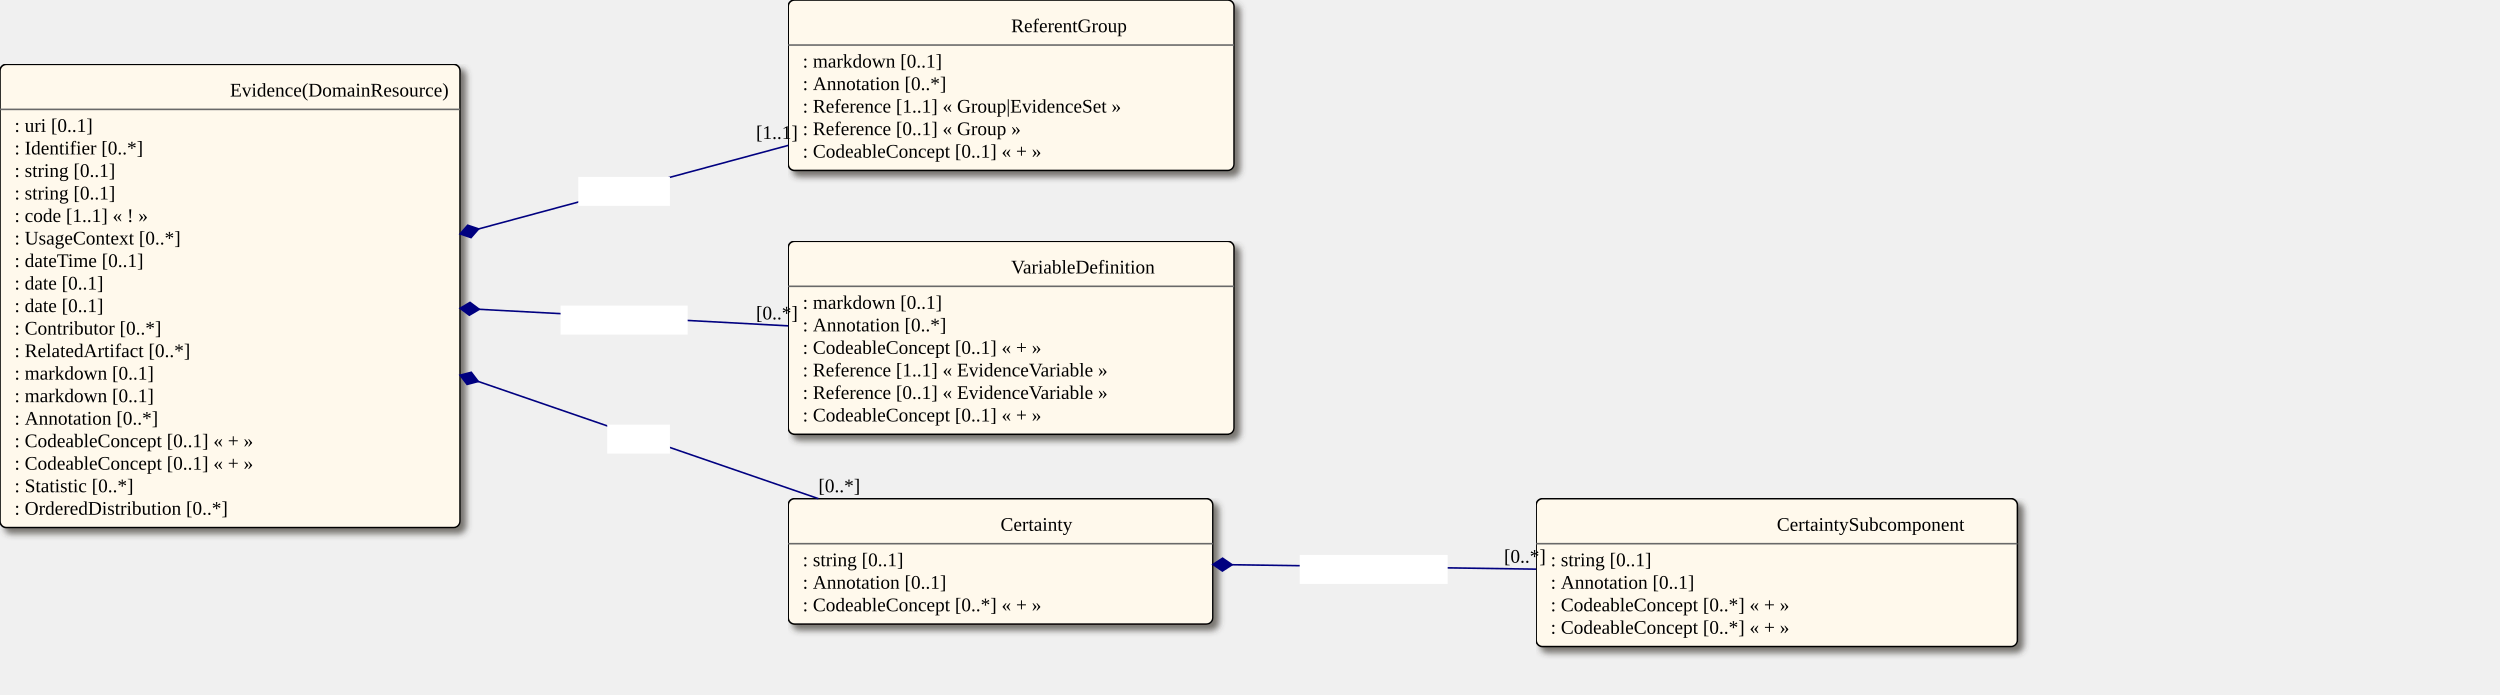
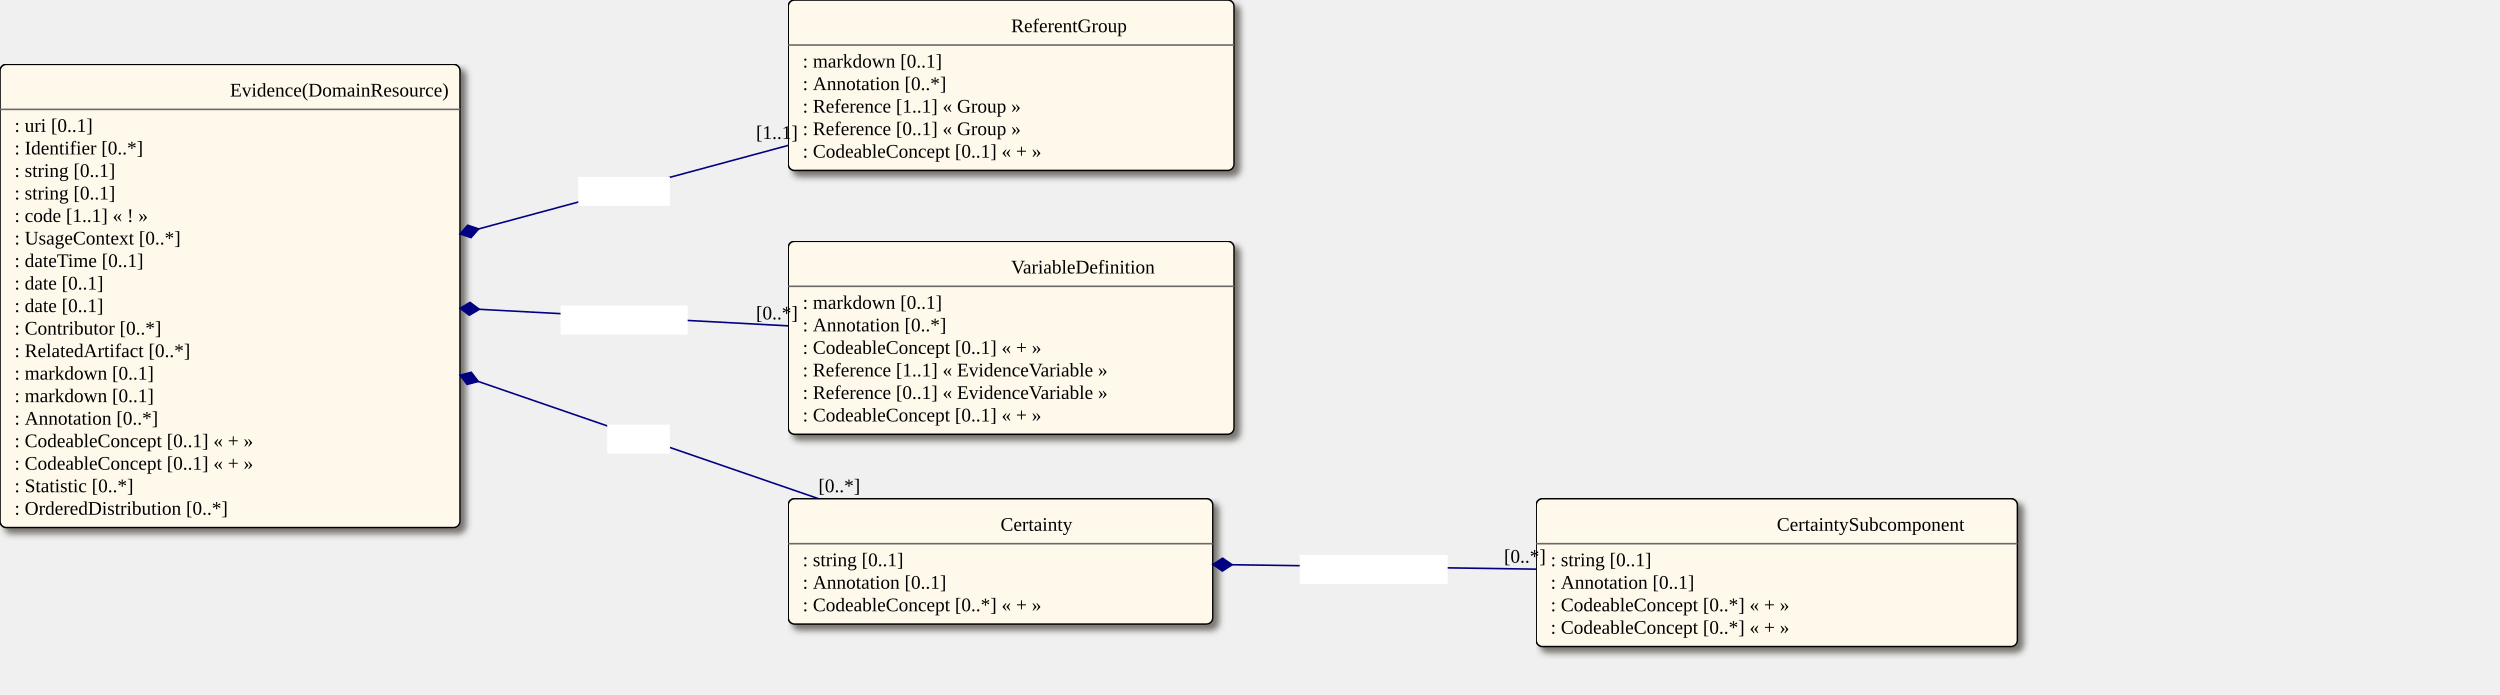
- <svg xmlns="http://www.w3.org/2000/svg" xmlns:xlink="http://www.w3.org/1999/xlink" id="n132" version="1.1" width="1554.2" height="432.0">
+ <svg xmlns="http://www.w3.org/2000/svg" xmlns:xlink="http://www.w3.org/1999/xlink" id="n131" version="1.1" width="1554.2" height="432.0">
  <defs>
    <filter id="shadow1" x="0" y="0" width="200%" height="200%">
      <feOffset result="offOut" in="SourceGraphic" dx="3" dy="3" />
      <feColorMatrix result="matrixOut" in="offOut" type="matrix" values="0.2 0 0 0 0 0 0.2 0 0 0 0 0 0.2 0 0 0 0 0 1 0" />
      <feGaussianBlur result="blurOut" in="matrixOut" stdDeviation="2" />
      <feBlend in="SourceGraphic" in2="blurOut" mode="normal" />
    </filter>
  </defs>
-   <g id="n133">
-     <rect id="" x="0.0" y="40.0" rx="4" ry="4" width="286.0" height="288.0" filter="url(#shadow1)" style="fill:#fff9ec;stroke:black;stroke-width:1" />
-     <line id="n134" x1="0.0" y1="68.0" x2="286.0" y2="68.0" style="stroke:dimgrey;stroke-width:1" />
-     <text id="n135" x="143.0" y="60.0" fill="black" class="diagram-class-title  diagram-class-resource">Evidence<tspan class="diagram-class-title-link"> (<a id="n136" xlink:href="domainresource.html" class="diagram-class-reference">DomainResource</a>)</tspan>
+   <g id="n132">
+     <rect id="Evidence" x="0.0" y="40.0" rx="4" ry="4" width="286.0" height="288.0" filter="url(#shadow1)" style="fill:#fff9ec;stroke:black;stroke-width:1" />
+     <line id="n133" x1="0.0" y1="68.0" x2="286.0" y2="68.0" style="stroke:dimgrey;stroke-width:1" />
+     <text id="n134" x="143.0" y="60.0" fill="black" class="diagram-class-title  diagram-class-resource">Evidence<tspan class="diagram-class-title-link"> (<a id="n135" xlink:href="domainresource.html" class="diagram-class-reference">DomainResource</a>)</tspan>
    </text>
-     <text id="n137" x="6.0" y="82.0" fill="black" class="diagram-class-detail">
-       <a id="n138" xlink:href="evidence-definitions.html#Evidence.url" /> : <a id="n139" xlink:href="datatypes.html#uri">uri</a> [0..1]</text>
-     <text id="n143" x="6.0" y="96.0" fill="black" class="diagram-class-detail">
-       <a id="n144" xlink:href="evidence-definitions.html#Evidence.identifier" /> : <a id="n145" xlink:href="datatypes.html#Identifier">Identifier</a> [0..*]</text>
-     <text id="n149" x="6.0" y="110.0" fill="black" class="diagram-class-detail">
-       <a id="n150" xlink:href="evidence-definitions.html#Evidence.version" /> : <a id="n151" xlink:href="datatypes.html#string">string</a> [0..1]</text>
-     <text id="n155" x="6.0" y="124.0" fill="black" class="diagram-class-detail">
-       <a id="n156" xlink:href="evidence-definitions.html#Evidence.title" /> : <a id="n157" xlink:href="datatypes.html#string">string</a> [0..1]</text>
-     <text id="n161" x="6.0" y="138.0" fill="black" class="diagram-class-detail">
-       <a id="n162" xlink:href="evidence-definitions.html#Evidence.status" /> : <a id="n163" xlink:href="datatypes.html#code">code</a> [1..1] « <a id="n164" xlink:href="valueset-publication-status.html" />! »</text>
-     <text id="n171" x="6.0" y="152.0" fill="black" class="diagram-class-detail">
-       <a id="n172" xlink:href="evidence-definitions.html#Evidence.useContext" /> : <a id="n173" xlink:href="metadatatypes.html#UsageContext">UsageContext</a> [0..*]</text>
-     <text id="n177" x="6.0" y="166.0" fill="black" class="diagram-class-detail">
-       <a id="n178" xlink:href="evidence-definitions.html#Evidence.date" /> : <a id="n179" xlink:href="datatypes.html#dateTime">dateTime</a> [0..1]</text>
-     <text id="n183" x="6.0" y="180.0" fill="black" class="diagram-class-detail">
-       <a id="n184" xlink:href="evidence-definitions.html#Evidence.approvalDate" /> : <a id="n185" xlink:href="datatypes.html#date">date</a> [0..1]</text>
-     <text id="n189" x="6.0" y="194.0" fill="black" class="diagram-class-detail">
-       <a id="n190" xlink:href="evidence-definitions.html#Evidence.lastReviewDate" /> : <a id="n191" xlink:href="datatypes.html#date">date</a> [0..1]</text>
-     <text id="n195" x="6.0" y="208.0" fill="black" class="diagram-class-detail">
-       <a id="n196" xlink:href="evidence-definitions.html#Evidence.contributor" /> : <a id="n197" xlink:href="metadatatypes.html#Contributor">Contributor</a> [0..*]</text>
-     <text id="n201" x="6.0" y="222.0" fill="black" class="diagram-class-detail">
-       <a id="n202" xlink:href="evidence-definitions.html#Evidence.relatedArtifact" /> : <a id="n203" xlink:href="metadatatypes.html#RelatedArtifact">RelatedArtifact</a> [0..*]</text>
-     <text id="n207" x="6.0" y="236.0" fill="black" class="diagram-class-detail">
-       <a id="n208" xlink:href="evidence-definitions.html#Evidence.description" /> : <a id="n209" xlink:href="datatypes.html#markdown">markdown</a> [0..1]</text>
-     <text id="n213" x="6.0" y="250.0" fill="black" class="diagram-class-detail">
-       <a id="n214" xlink:href="evidence-definitions.html#Evidence.assertion" /> : <a id="n215" xlink:href="datatypes.html#markdown">markdown</a> [0..1]</text>
-     <text id="n219" x="6.0" y="264.0" fill="black" class="diagram-class-detail">
-       <a id="n220" xlink:href="evidence-definitions.html#Evidence.note" /> : <a id="n221" xlink:href="datatypes.html#Annotation">Annotation</a> [0..*]</text>
-     <text id="n225" x="6.0" y="278.0" fill="black" class="diagram-class-detail">
-       <a id="n226" xlink:href="evidence-definitions.html#Evidence.synthesisType" /> : <a id="n227" xlink:href="datatypes.html#CodeableConcept">CodeableConcept</a> [0..1] « <a id="n228" xlink:href="valueset-synthesis-type.html" />+ »</text>
-     <text id="n235" x="6.0" y="292.0" fill="black" class="diagram-class-detail">
-       <a id="n236" xlink:href="evidence-definitions.html#Evidence.studyType" /> : <a id="n237" xlink:href="datatypes.html#CodeableConcept">CodeableConcept</a> [0..1] « <a id="n238" xlink:href="valueset-study-type.html" />+ »</text>
-     <text id="n245" x="6.0" y="306.0" fill="black" class="diagram-class-detail">
-       <a id="n246" xlink:href="evidence-definitions.html#Evidence.statistic" /> : <a id="n247" xlink:href="datatypes.html#Statistic">Statistic</a> [0..*]</text>
-     <text id="n251" x="6.0" y="320.0" fill="black" class="diagram-class-detail">
-       <a id="n252" xlink:href="evidence-definitions.html#Evidence.distribution" /> : <a id="n253" xlink:href="datatypes.html#OrderedDistribution">OrderedDistribution</a> [0..*]</text>
+     <text id="n136" x="6.0" y="82.0" fill="black" class="diagram-class-detail">
+       <a id="n137" xlink:href="evidence-definitions.html#Evidence.url" /> : <a id="n138" xlink:href="datatypes.html#uri">uri</a> [0..1]</text>
+     <text id="n142" x="6.0" y="96.0" fill="black" class="diagram-class-detail">
+       <a id="n143" xlink:href="evidence-definitions.html#Evidence.identifier" /> : <a id="n144" xlink:href="datatypes.html#Identifier">Identifier</a> [0..*]</text>
+     <text id="n148" x="6.0" y="110.0" fill="black" class="diagram-class-detail">
+       <a id="n149" xlink:href="evidence-definitions.html#Evidence.version" /> : <a id="n150" xlink:href="datatypes.html#string">string</a> [0..1]</text>
+     <text id="n154" x="6.0" y="124.0" fill="black" class="diagram-class-detail">
+       <a id="n155" xlink:href="evidence-definitions.html#Evidence.title" /> : <a id="n156" xlink:href="datatypes.html#string">string</a> [0..1]</text>
+     <text id="n160" x="6.0" y="138.0" fill="black" class="diagram-class-detail">
+       <a id="n161" xlink:href="evidence-definitions.html#Evidence.status" /> : <a id="n162" xlink:href="datatypes.html#code">code</a> [1..1] « <a id="n163" xlink:href="valueset-publication-status.html" />! »</text>
+     <text id="n170" x="6.0" y="152.0" fill="black" class="diagram-class-detail">
+       <a id="n171" xlink:href="evidence-definitions.html#Evidence.useContext" /> : <a id="n172" xlink:href="metadatatypes.html#UsageContext">UsageContext</a> [0..*]</text>
+     <text id="n176" x="6.0" y="166.0" fill="black" class="diagram-class-detail">
+       <a id="n177" xlink:href="evidence-definitions.html#Evidence.date" /> : <a id="n178" xlink:href="datatypes.html#dateTime">dateTime</a> [0..1]</text>
+     <text id="n182" x="6.0" y="180.0" fill="black" class="diagram-class-detail">
+       <a id="n183" xlink:href="evidence-definitions.html#Evidence.approvalDate" /> : <a id="n184" xlink:href="datatypes.html#date">date</a> [0..1]</text>
+     <text id="n188" x="6.0" y="194.0" fill="black" class="diagram-class-detail">
+       <a id="n189" xlink:href="evidence-definitions.html#Evidence.lastReviewDate" /> : <a id="n190" xlink:href="datatypes.html#date">date</a> [0..1]</text>
+     <text id="n194" x="6.0" y="208.0" fill="black" class="diagram-class-detail">
+       <a id="n195" xlink:href="evidence-definitions.html#Evidence.contributor" /> : <a id="n196" xlink:href="metadatatypes.html#Contributor">Contributor</a> [0..*]</text>
+     <text id="n200" x="6.0" y="222.0" fill="black" class="diagram-class-detail">
+       <a id="n201" xlink:href="evidence-definitions.html#Evidence.relatedArtifact" /> : <a id="n202" xlink:href="metadatatypes.html#RelatedArtifact">RelatedArtifact</a> [0..*]</text>
+     <text id="n206" x="6.0" y="236.0" fill="black" class="diagram-class-detail">
+       <a id="n207" xlink:href="evidence-definitions.html#Evidence.description" /> : <a id="n208" xlink:href="datatypes.html#markdown">markdown</a> [0..1]</text>
+     <text id="n212" x="6.0" y="250.0" fill="black" class="diagram-class-detail">
+       <a id="n213" xlink:href="evidence-definitions.html#Evidence.assertion" /> : <a id="n214" xlink:href="datatypes.html#markdown">markdown</a> [0..1]</text>
+     <text id="n218" x="6.0" y="264.0" fill="black" class="diagram-class-detail">
+       <a id="n219" xlink:href="evidence-definitions.html#Evidence.note" /> : <a id="n220" xlink:href="datatypes.html#Annotation">Annotation</a> [0..*]</text>
+     <text id="n224" x="6.0" y="278.0" fill="black" class="diagram-class-detail">
+       <a id="n225" xlink:href="evidence-definitions.html#Evidence.synthesisType" /> : <a id="n226" xlink:href="datatypes.html#CodeableConcept">CodeableConcept</a> [0..1] « <a id="n227" xlink:href="valueset-synthesis-type.html" />+ »</text>
+     <text id="n234" x="6.0" y="292.0" fill="black" class="diagram-class-detail">
+       <a id="n235" xlink:href="evidence-definitions.html#Evidence.studyType" /> : <a id="n236" xlink:href="datatypes.html#CodeableConcept">CodeableConcept</a> [0..1] « <a id="n237" xlink:href="valueset-study-type.html" />+ »</text>
+     <text id="n244" x="6.0" y="306.0" fill="black" class="diagram-class-detail">
+       <a id="n245" xlink:href="evidence-definitions.html#Evidence.statistic" /> : <a id="n246" xlink:href="datatypes.html#Statistic">Statistic</a> [0..*]</text>
+     <text id="n250" x="6.0" y="320.0" fill="black" class="diagram-class-detail">
+       <a id="n251" xlink:href="evidence-definitions.html#Evidence.distribution" /> : <a id="n252" xlink:href="datatypes.html#OrderedDistribution">OrderedDistribution</a> [0..*]</text>
  </g>
-   <g id="n257">
-     <rect id="" x="490.0" y="0.0" rx="4" ry="4" width="277.2" height="106.0" filter="url(#shadow1)" style="fill:#fff9ec;stroke:black;stroke-width:1" />
-     <line id="n258" x1="490.0" y1="28.0" x2="767.2" y2="28.0" style="stroke:dimgrey;stroke-width:1" />
-     <text id="n259" x="628.6" y="20.0" fill="black" class="diagram-class-title">ReferentGroup</text>
-     <text id="n260" x="496.0" y="42.0" fill="black" class="diagram-class-detail">
-       <a id="n261" xlink:href="evidence-definitions.html#Evidence.referentGroup.description" /> : <a id="n262" xlink:href="datatypes.html#markdown">markdown</a> [0..1]</text>
-     <text id="n266" x="496.0" y="56.0" fill="black" class="diagram-class-detail">
-       <a id="n267" xlink:href="evidence-definitions.html#Evidence.referentGroup.note" /> : <a id="n268" xlink:href="datatypes.html#Annotation">Annotation</a> [0..*]</text>
-     <text id="n272" x="496.0" y="70.0" fill="black" class="diagram-class-detail">
-       <a id="n273" xlink:href="evidence-definitions.html#Evidence.referentGroup.evidenceSource" /> : <a id="n274" xlink:href="references.html#Reference">Reference</a> [1..1] « <a id="n275" xlink:href="group.html#Group">Group</a>|<a id="n276" xlink:href="evidenceset.html#EvidenceSet">EvidenceSet</a> »</text>
-     <text id="n282" x="496.0" y="84.0" fill="black" class="diagram-class-detail">
-       <a id="n283" xlink:href="evidence-definitions.html#Evidence.referentGroup.intendedGroup" /> : <a id="n284" xlink:href="references.html#Reference">Reference</a> [0..1] « <a id="n285" xlink:href="group.html#Group">Group</a> »</text>
-     <text id="n290" x="496.0" y="98.0" fill="black" class="diagram-class-detail">
-       <a id="n291" xlink:href="evidence-definitions.html#Evidence.referentGroup.directnessMatch" /> : <a id="n292" xlink:href="datatypes.html#CodeableConcept">CodeableConcept</a> [0..1] « <a id="n293" xlink:href="valueset-directness.html" />+ »</text>
+   <g id="n256">
+     <rect id="Evidence.referentGroup" x="490.0" y="0.0" rx="4" ry="4" width="277.2" height="106.0" filter="url(#shadow1)" style="fill:#fff9ec;stroke:black;stroke-width:1" />
+     <line id="n257" x1="490.0" y1="28.0" x2="767.2" y2="28.0" style="stroke:dimgrey;stroke-width:1" />
+     <text id="n258" x="628.6" y="20.0" fill="black" class="diagram-class-title">ReferentGroup</text>
+     <text id="n259" x="496.0" y="42.0" fill="black" class="diagram-class-detail">
+       <a id="n260" xlink:href="evidence-definitions.html#Evidence.referentGroup.description" /> : <a id="n261" xlink:href="datatypes.html#markdown">markdown</a> [0..1]</text>
+     <text id="n265" x="496.0" y="56.0" fill="black" class="diagram-class-detail">
+       <a id="n266" xlink:href="evidence-definitions.html#Evidence.referentGroup.note" /> : <a id="n267" xlink:href="datatypes.html#Annotation">Annotation</a> [0..*]</text>
+     <text id="n271" x="496.0" y="70.0" fill="black" class="diagram-class-detail">
+       <a id="n272" xlink:href="evidence-definitions.html#Evidence.referentGroup.evidenceSource" /> : <a id="n273" xlink:href="references.html#Reference">Reference</a> [1..1] « <a id="n274" xlink:href="group.html#Group">Group</a> »</text>
+     <text id="n279" x="496.0" y="84.0" fill="black" class="diagram-class-detail">
+       <a id="n280" xlink:href="evidence-definitions.html#Evidence.referentGroup.intendedGroup" /> : <a id="n281" xlink:href="references.html#Reference">Reference</a> [0..1] « <a id="n282" xlink:href="group.html#Group">Group</a> »</text>
+     <text id="n287" x="496.0" y="98.0" fill="black" class="diagram-class-detail">
+       <a id="n288" xlink:href="evidence-definitions.html#Evidence.referentGroup.directnessMatch" /> : <a id="n289" xlink:href="datatypes.html#CodeableConcept">CodeableConcept</a> [0..1] « <a id="n290" xlink:href="valueset-directness.html" />+ »</text>
  </g>
-   <g id="n300">
-     <rect id="" x="490.0" y="150.0" rx="4" ry="4" width="277.2" height="120.0" filter="url(#shadow1)" style="fill:#fff9ec;stroke:black;stroke-width:1" />
-     <line id="n301" x1="490.0" y1="178.0" x2="767.2" y2="178.0" style="stroke:dimgrey;stroke-width:1" />
-     <text id="n302" x="628.6" y="170.0" fill="black" class="diagram-class-title">VariableDefinition</text>
-     <text id="n303" x="496.0" y="192.0" fill="black" class="diagram-class-detail">
-       <a id="n304" xlink:href="evidence-definitions.html#Evidence.variableDefinition.description" /> : <a id="n305" xlink:href="datatypes.html#markdown">markdown</a> [0..1]</text>
-     <text id="n309" x="496.0" y="206.0" fill="black" class="diagram-class-detail">
-       <a id="n310" xlink:href="evidence-definitions.html#Evidence.variableDefinition.note" /> : <a id="n311" xlink:href="datatypes.html#Annotation">Annotation</a> [0..*]</text>
-     <text id="n315" x="496.0" y="220.0" fill="black" class="diagram-class-detail">
-       <a id="n316" xlink:href="evidence-definitions.html#Evidence.variableDefinition.variableRole" /> : <a id="n317" xlink:href="datatypes.html#CodeableConcept">CodeableConcept</a> [0..1] « <a id="n318" xlink:href="valueset-variable-role.html" />+ »</text>
-     <text id="n325" x="496.0" y="234.0" fill="black" class="diagram-class-detail">
-       <a id="n326" xlink:href="evidence-definitions.html#Evidence.variableDefinition.actualDefinition" /> : <a id="n327" xlink:href="references.html#Reference">Reference</a> [1..1] « <a id="n328" xlink:href="evidencevariable.html#EvidenceVariable">EvidenceVariable</a> »</text>
-     <text id="n333" x="496.0" y="248.0" fill="black" class="diagram-class-detail">
-       <a id="n334" xlink:href="evidence-definitions.html#Evidence.variableDefinition.intendedDefinition" /> : <a id="n335" xlink:href="references.html#Reference">Reference</a> [0..1] « <a id="n336" xlink:href="evidencevariable.html#EvidenceVariable">EvidenceVariable</a> »</text>
-     <text id="n341" x="496.0" y="262.0" fill="black" class="diagram-class-detail">
-       <a id="n342" xlink:href="evidence-definitions.html#Evidence.variableDefinition.directnessMatch" /> : <a id="n343" xlink:href="datatypes.html#CodeableConcept">CodeableConcept</a> [0..1] « <a id="n344" xlink:href="valueset-directness.html" />+ »</text>
+   <g id="n297">
+     <rect id="Evidence.variableDefinition" x="490.0" y="150.0" rx="4" ry="4" width="277.2" height="120.0" filter="url(#shadow1)" style="fill:#fff9ec;stroke:black;stroke-width:1" />
+     <line id="n298" x1="490.0" y1="178.0" x2="767.2" y2="178.0" style="stroke:dimgrey;stroke-width:1" />
+     <text id="n299" x="628.6" y="170.0" fill="black" class="diagram-class-title">VariableDefinition</text>
+     <text id="n300" x="496.0" y="192.0" fill="black" class="diagram-class-detail">
+       <a id="n301" xlink:href="evidence-definitions.html#Evidence.variableDefinition.description" /> : <a id="n302" xlink:href="datatypes.html#markdown">markdown</a> [0..1]</text>
+     <text id="n306" x="496.0" y="206.0" fill="black" class="diagram-class-detail">
+       <a id="n307" xlink:href="evidence-definitions.html#Evidence.variableDefinition.note" /> : <a id="n308" xlink:href="datatypes.html#Annotation">Annotation</a> [0..*]</text>
+     <text id="n312" x="496.0" y="220.0" fill="black" class="diagram-class-detail">
+       <a id="n313" xlink:href="evidence-definitions.html#Evidence.variableDefinition.variableRole" /> : <a id="n314" xlink:href="datatypes.html#CodeableConcept">CodeableConcept</a> [0..1] « <a id="n315" xlink:href="valueset-variable-role.html" />+ »</text>
+     <text id="n322" x="496.0" y="234.0" fill="black" class="diagram-class-detail">
+       <a id="n323" xlink:href="evidence-definitions.html#Evidence.variableDefinition.actualDefinition" /> : <a id="n324" xlink:href="references.html#Reference">Reference</a> [1..1] « <a id="n325" xlink:href="evidencevariable.html#EvidenceVariable">EvidenceVariable</a> »</text>
+     <text id="n330" x="496.0" y="248.0" fill="black" class="diagram-class-detail">
+       <a id="n331" xlink:href="evidence-definitions.html#Evidence.variableDefinition.intendedDefinition" /> : <a id="n332" xlink:href="references.html#Reference">Reference</a> [0..1] « <a id="n333" xlink:href="evidencevariable.html#EvidenceVariable">EvidenceVariable</a> »</text>
+     <text id="n338" x="496.0" y="262.0" fill="black" class="diagram-class-detail">
+       <a id="n339" xlink:href="evidence-definitions.html#Evidence.variableDefinition.directnessMatch" /> : <a id="n340" xlink:href="datatypes.html#CodeableConcept">CodeableConcept</a> [0..1] « <a id="n341" xlink:href="valueset-directness.html" />+ »</text>
  </g>
-   <g id="n351">
-     <rect id="" x="490.0" y="310.0" rx="4" ry="4" width="264.0" height="78.0" filter="url(#shadow1)" style="fill:#fff9ec;stroke:black;stroke-width:1" />
-     <line id="n352" x1="490.0" y1="338.0" x2="754.0" y2="338.0" style="stroke:dimgrey;stroke-width:1" />
-     <text id="n353" x="622.0" y="330.0" fill="black" class="diagram-class-title">Certainty</text>
-     <text id="n354" x="496.0" y="352.0" fill="black" class="diagram-class-detail">
-       <a id="n355" xlink:href="evidence-definitions.html#Evidence.certainty.description" /> : <a id="n356" xlink:href="datatypes.html#string">string</a> [0..1]</text>
-     <text id="n360" x="496.0" y="366.0" fill="black" class="diagram-class-detail">
-       <a id="n361" xlink:href="evidence-definitions.html#Evidence.certainty.note" /> : <a id="n362" xlink:href="datatypes.html#Annotation">Annotation</a> [0..1]</text>
-     <text id="n366" x="496.0" y="380.0" fill="black" class="diagram-class-detail">
-       <a id="n367" xlink:href="evidence-definitions.html#Evidence.certainty.rating" /> : <a id="n368" xlink:href="datatypes.html#CodeableConcept">CodeableConcept</a> [0..*] « <a id="n369" xlink:href="valueset-certainty-rating.html" />+ »</text>
+   <g id="n348">
+     <rect id="Evidence.certainty" x="490.0" y="310.0" rx="4" ry="4" width="264.0" height="78.0" filter="url(#shadow1)" style="fill:#fff9ec;stroke:black;stroke-width:1" />
+     <line id="n349" x1="490.0" y1="338.0" x2="754.0" y2="338.0" style="stroke:dimgrey;stroke-width:1" />
+     <text id="n350" x="622.0" y="330.0" fill="black" class="diagram-class-title">Certainty</text>
+     <text id="n351" x="496.0" y="352.0" fill="black" class="diagram-class-detail">
+       <a id="n352" xlink:href="evidence-definitions.html#Evidence.certainty.description" /> : <a id="n353" xlink:href="datatypes.html#string">string</a> [0..1]</text>
+     <text id="n357" x="496.0" y="366.0" fill="black" class="diagram-class-detail">
+       <a id="n358" xlink:href="evidence-definitions.html#Evidence.certainty.note" /> : <a id="n359" xlink:href="datatypes.html#Annotation">Annotation</a> [0..1]</text>
+     <text id="n363" x="496.0" y="380.0" fill="black" class="diagram-class-detail">
+       <a id="n364" xlink:href="evidence-definitions.html#Evidence.certainty.rating" /> : <a id="n365" xlink:href="datatypes.html#CodeableConcept">CodeableConcept</a> [0..*] « <a id="n366" xlink:href="valueset-certainty-rating.html" />+ »</text>
  </g>
-   <g id="n376">
-     <rect id="" x="955.0" y="310.0" rx="4" ry="4" width="299.2" height="92.0" filter="url(#shadow1)" style="fill:#fff9ec;stroke:black;stroke-width:1" />
-     <line id="n377" x1="955.0" y1="338.0" x2="1254.2" y2="338.0" style="stroke:dimgrey;stroke-width:1" />
-     <text id="n378" x="1104.6" y="330.0" fill="black" class="diagram-class-title">CertaintySubcomponent</text>
-     <text id="n379" x="961.0" y="352.0" fill="black" class="diagram-class-detail">
-       <a id="n380" xlink:href="evidence-definitions.html#Evidence.certainty.certaintySubcomponent.description" /> : <a id="n381" xlink:href="datatypes.html#string">string</a> [0..1]</text>
-     <text id="n385" x="961.0" y="366.0" fill="black" class="diagram-class-detail">
-       <a id="n386" xlink:href="evidence-definitions.html#Evidence.certainty.certaintySubcomponent.note" /> : <a id="n387" xlink:href="datatypes.html#Annotation">Annotation</a> [0..1]</text>
-     <text id="n391" x="961.0" y="380.0" fill="black" class="diagram-class-detail">
-       <a id="n392" xlink:href="evidence-definitions.html#Evidence.certainty.certaintySubcomponent.type" /> : <a id="n393" xlink:href="datatypes.html#CodeableConcept">CodeableConcept</a> [0..*] « <a id="n394" xlink:href="valueset-certainty-subcomponent-type.html" />+ »</text>
-     <text id="n401" x="961.0" y="394.0" fill="black" class="diagram-class-detail">
-       <a id="n402" xlink:href="evidence-definitions.html#Evidence.certainty.certaintySubcomponent.rating" /> : <a id="n403" xlink:href="datatypes.html#CodeableConcept">CodeableConcept</a> [0..*] « <a id="n404" xlink:href="valueset-certainty-subcomponent-rating.html" />+ »</text>
+   <g id="n373">
+     <rect id="Evidence.certainty.certaintySubcomponent" x="955.0" y="310.0" rx="4" ry="4" width="299.2" height="92.0" filter="url(#shadow1)" style="fill:#fff9ec;stroke:black;stroke-width:1" />
+     <line id="n374" x1="955.0" y1="338.0" x2="1254.2" y2="338.0" style="stroke:dimgrey;stroke-width:1" />
+     <text id="n375" x="1104.6" y="330.0" fill="black" class="diagram-class-title">CertaintySubcomponent</text>
+     <text id="n376" x="961.0" y="352.0" fill="black" class="diagram-class-detail">
+       <a id="n377" xlink:href="evidence-definitions.html#Evidence.certainty.certaintySubcomponent.description" /> : <a id="n378" xlink:href="datatypes.html#string">string</a> [0..1]</text>
+     <text id="n382" x="961.0" y="366.0" fill="black" class="diagram-class-detail">
+       <a id="n383" xlink:href="evidence-definitions.html#Evidence.certainty.certaintySubcomponent.note" /> : <a id="n384" xlink:href="datatypes.html#Annotation">Annotation</a> [0..1]</text>
+     <text id="n388" x="961.0" y="380.0" fill="black" class="diagram-class-detail">
+       <a id="n389" xlink:href="evidence-definitions.html#Evidence.certainty.certaintySubcomponent.type" /> : <a id="n390" xlink:href="datatypes.html#CodeableConcept">CodeableConcept</a> [0..*] « <a id="n391" xlink:href="valueset-certainty-subcomponent-type.html" />+ »</text>
+     <text id="n398" x="961.0" y="394.0" fill="black" class="diagram-class-detail">
+       <a id="n399" xlink:href="evidence-definitions.html#Evidence.certainty.certaintySubcomponent.rating" /> : <a id="n400" xlink:href="datatypes.html#CodeableConcept">CodeableConcept</a> [0..*] « <a id="n401" xlink:href="valueset-certainty-subcomponent-rating.html" />+ »</text>
  </g>
-   <line id="n411" x1="286.0" y1="145.423" x2="490.0" y2="90.39" style="stroke:navy;stroke-width:1" />
-   <polygon id="n412" points="286.0,145.423 292.0,149.423 298.0,145.423 292.0,141.423 286.0,145.423" style="fill:navy;stroke:navy;stroke-width:1" transform="rotate(-15.09726 286.0 145.423)" />
-   <rect id="n413" x="359.5" y="110.0" width="57.0" height="18.0" style="fill:white;stroke:black;stroke-width:0" />
-   <text id="n414" x="388.0" y="120.0" fill="black" class="diagram-class-linkage">
-     <a id="n415" xlink:href="evidence-definitions.html#Evidence.referentGroup" />
+   <line id="n408" x1="286.0" y1="145.423" x2="490.0" y2="90.39" style="stroke:navy;stroke-width:1" />
+   <polygon id="n409" points="286.0,145.423 292.0,149.423 298.0,145.423 292.0,141.423 286.0,145.423" style="fill:navy;stroke:navy;stroke-width:1" transform="rotate(-15.09726 286.0 145.423)" />
+   <rect id="n410" x="359.5" y="110.0" width="57.0" height="18.0" style="fill:white;stroke:black;stroke-width:0" />
+   <text id="n411" x="388.0" y="120.0" fill="black" class="diagram-class-linkage">
+     <a id="n412" xlink:href="evidence-definitions.html#Evidence.referentGroup" />
  </text>
-   <text id="n416" x="470.0" y="86.39" fill="black" class="diagram-class-linkage">[1..1]</text>
-   <line id="n417" x1="286.0" y1="191.657" x2="490.0" y2="202.579" style="stroke:navy;stroke-width:1" />
-   <polygon id="n418" points="286.0,191.657 292.0,195.657 298.0,191.657 292.0,187.657 286.0,191.657" style="fill:navy;stroke:navy;stroke-width:1" transform="rotate(3.064805 286.0 191.6565)" />
-   <rect id="n419" x="348.5" y="190.0" width="79.0" height="18.0" style="fill:white;stroke:black;stroke-width:0" />
-   <text id="n420" x="388.0" y="200.0" fill="black" class="diagram-class-linkage">
-     <a id="n421" xlink:href="evidence-definitions.html#Evidence.variableDefinition" />
+   <text id="n413" x="470.0" y="86.39" fill="black" class="diagram-class-linkage">[1..1]</text>
+   <line id="n414" x1="286.0" y1="191.657" x2="490.0" y2="202.579" style="stroke:navy;stroke-width:1" />
+   <polygon id="n415" points="286.0,191.657 292.0,195.657 298.0,191.657 292.0,187.657 286.0,191.657" style="fill:navy;stroke:navy;stroke-width:1" transform="rotate(3.064805 286.0 191.6565)" />
+   <rect id="n416" x="348.5" y="190.0" width="79.0" height="18.0" style="fill:white;stroke:black;stroke-width:0" />
+   <text id="n417" x="388.0" y="200.0" fill="black" class="diagram-class-linkage">
+     <a id="n418" xlink:href="evidence-definitions.html#Evidence.variableDefinition" />
  </text>
-   <text id="n422" x="470.0" y="198.579" fill="black" class="diagram-class-linkage">[0..*]</text>
-   <line id="n423" x1="754.0" y1="350.915" x2="955.0" y2="353.83" style="stroke:navy;stroke-width:1" />
-   <polygon id="n424" points="754.0,350.915 760.0,354.915 766.0,350.915 760.0,346.915 754.0,350.915" style="fill:navy;stroke:navy;stroke-width:1" transform="rotate(0.8310036 754.0 350.9146)" />
-   <rect id="n425" x="808.0" y="345.0" width="92.0" height="18.0" style="fill:white;stroke:black;stroke-width:0" />
-   <text id="n426" x="854.0" y="355.0" fill="black" class="diagram-class-linkage">
-     <a id="n427" xlink:href="evidence-definitions.html#Evidence.certainty.certaintySubcomponent" />
+   <text id="n419" x="470.0" y="198.579" fill="black" class="diagram-class-linkage">[0..*]</text>
+   <line id="n420" x1="754.0" y1="350.915" x2="955.0" y2="353.83" style="stroke:navy;stroke-width:1" />
+   <polygon id="n421" points="754.0,350.915 760.0,354.915 766.0,350.915 760.0,346.915 754.0,350.915" style="fill:navy;stroke:navy;stroke-width:1" transform="rotate(0.8310036 754.0 350.9146)" />
+   <rect id="n422" x="808.0" y="345.0" width="92.0" height="18.0" style="fill:white;stroke:black;stroke-width:0" />
+   <text id="n423" x="854.0" y="355.0" fill="black" class="diagram-class-linkage">
+     <a id="n424" xlink:href="evidence-definitions.html#Evidence.certainty.certaintySubcomponent" />
  </text>
-   <text id="n428" x="935.0" y="349.83" fill="black" class="diagram-class-linkage">[0..*]</text>
-   <line id="n429" x1="286.0" y1="233.259" x2="508.782" y2="310.0" style="stroke:navy;stroke-width:1" />
-   <polygon id="n430" points="286.0,233.259 292.0,237.259 298.0,233.259 292.0,229.259 286.0,233.259" style="fill:navy;stroke:navy;stroke-width:1" transform="rotate(19.00717 286.0 233.2589)" />
-   <rect id="n431" x="377.5" y="264.0" width="39.0" height="18.0" style="fill:white;stroke:black;stroke-width:0" />
-   <text id="n432" x="397.0" y="274.0" fill="black" class="diagram-class-linkage">
-     <a id="n433" xlink:href="evidence-definitions.html#Evidence.certainty" />
+   <text id="n425" x="935.0" y="349.83" fill="black" class="diagram-class-linkage">[0..*]</text>
+   <line id="n426" x1="286.0" y1="233.259" x2="508.782" y2="310.0" style="stroke:navy;stroke-width:1" />
+   <polygon id="n427" points="286.0,233.259 292.0,237.259 298.0,233.259 292.0,229.259 286.0,233.259" style="fill:navy;stroke:navy;stroke-width:1" transform="rotate(19.00717 286.0 233.2589)" />
+   <rect id="n428" x="377.5" y="264.0" width="39.0" height="18.0" style="fill:white;stroke:black;stroke-width:0" />
+   <text id="n429" x="397.0" y="274.0" fill="black" class="diagram-class-linkage">
+     <a id="n430" xlink:href="evidence-definitions.html#Evidence.certainty" />
  </text>
-   <text id="n434" x="508.782" y="306.0" fill="black" class="diagram-class-linkage">[0..*]</text>
+   <text id="n431" x="508.782" y="306.0" fill="black" class="diagram-class-linkage">[0..*]</text>
</svg>
